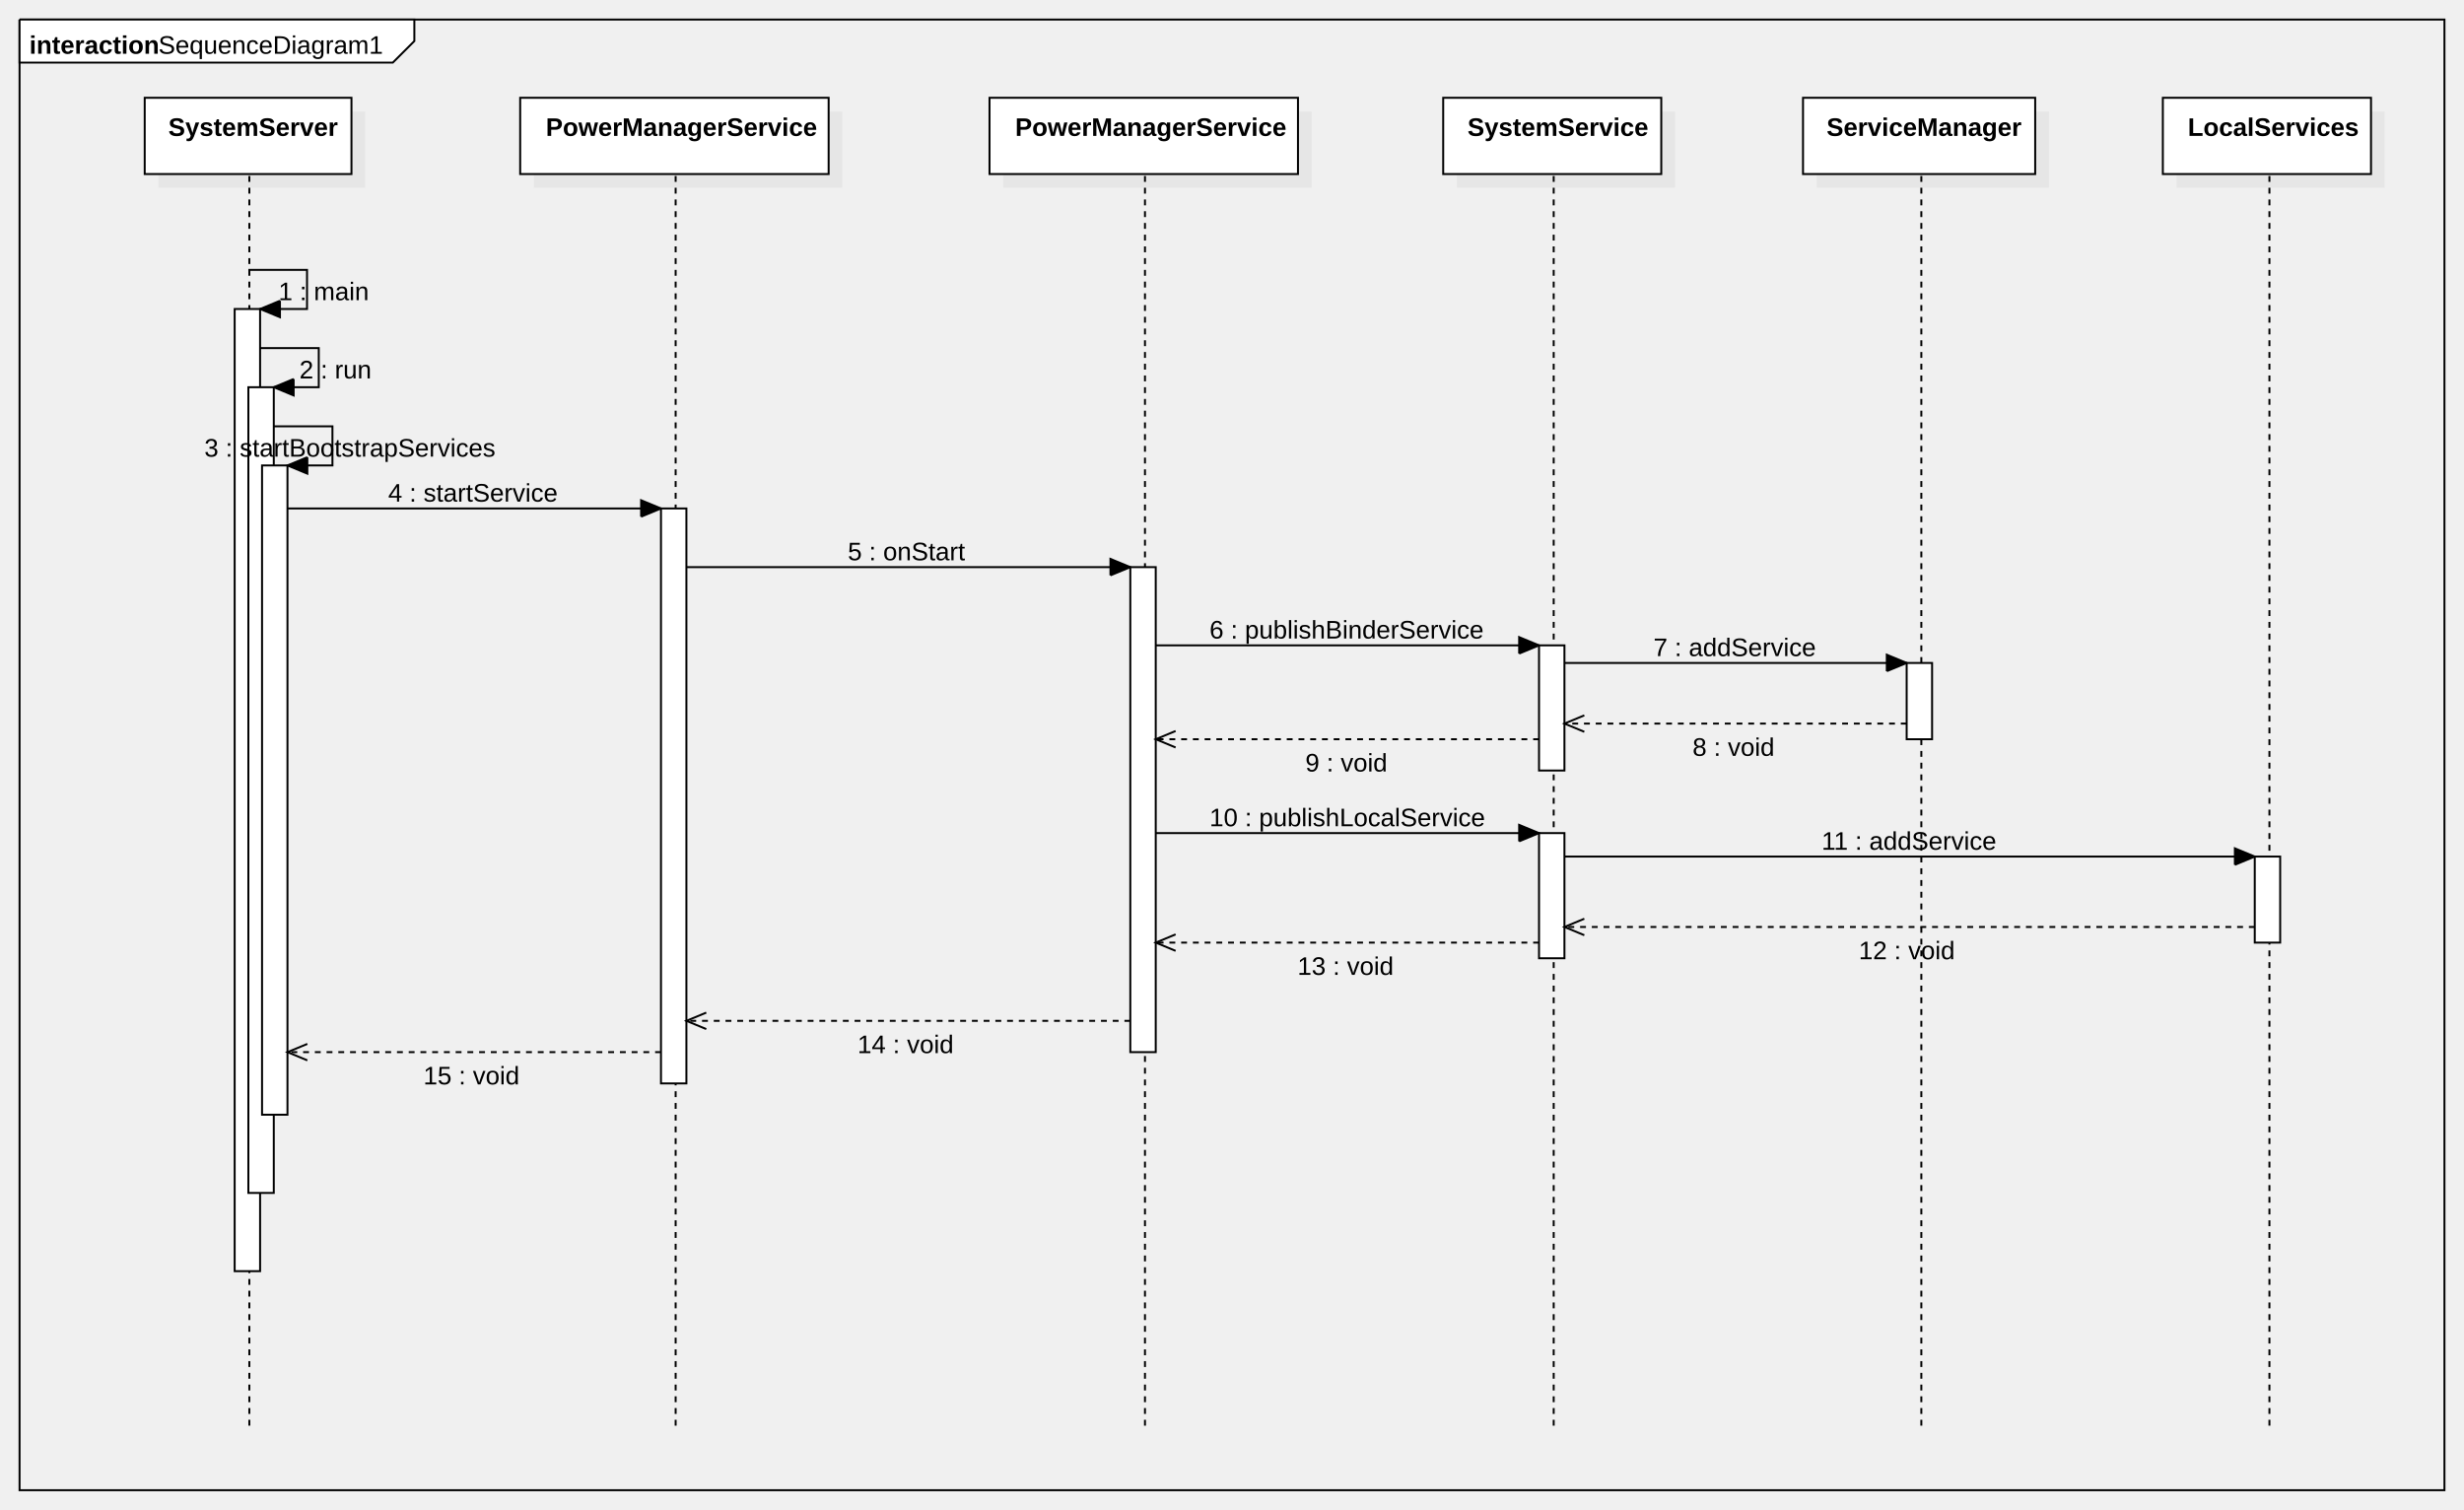
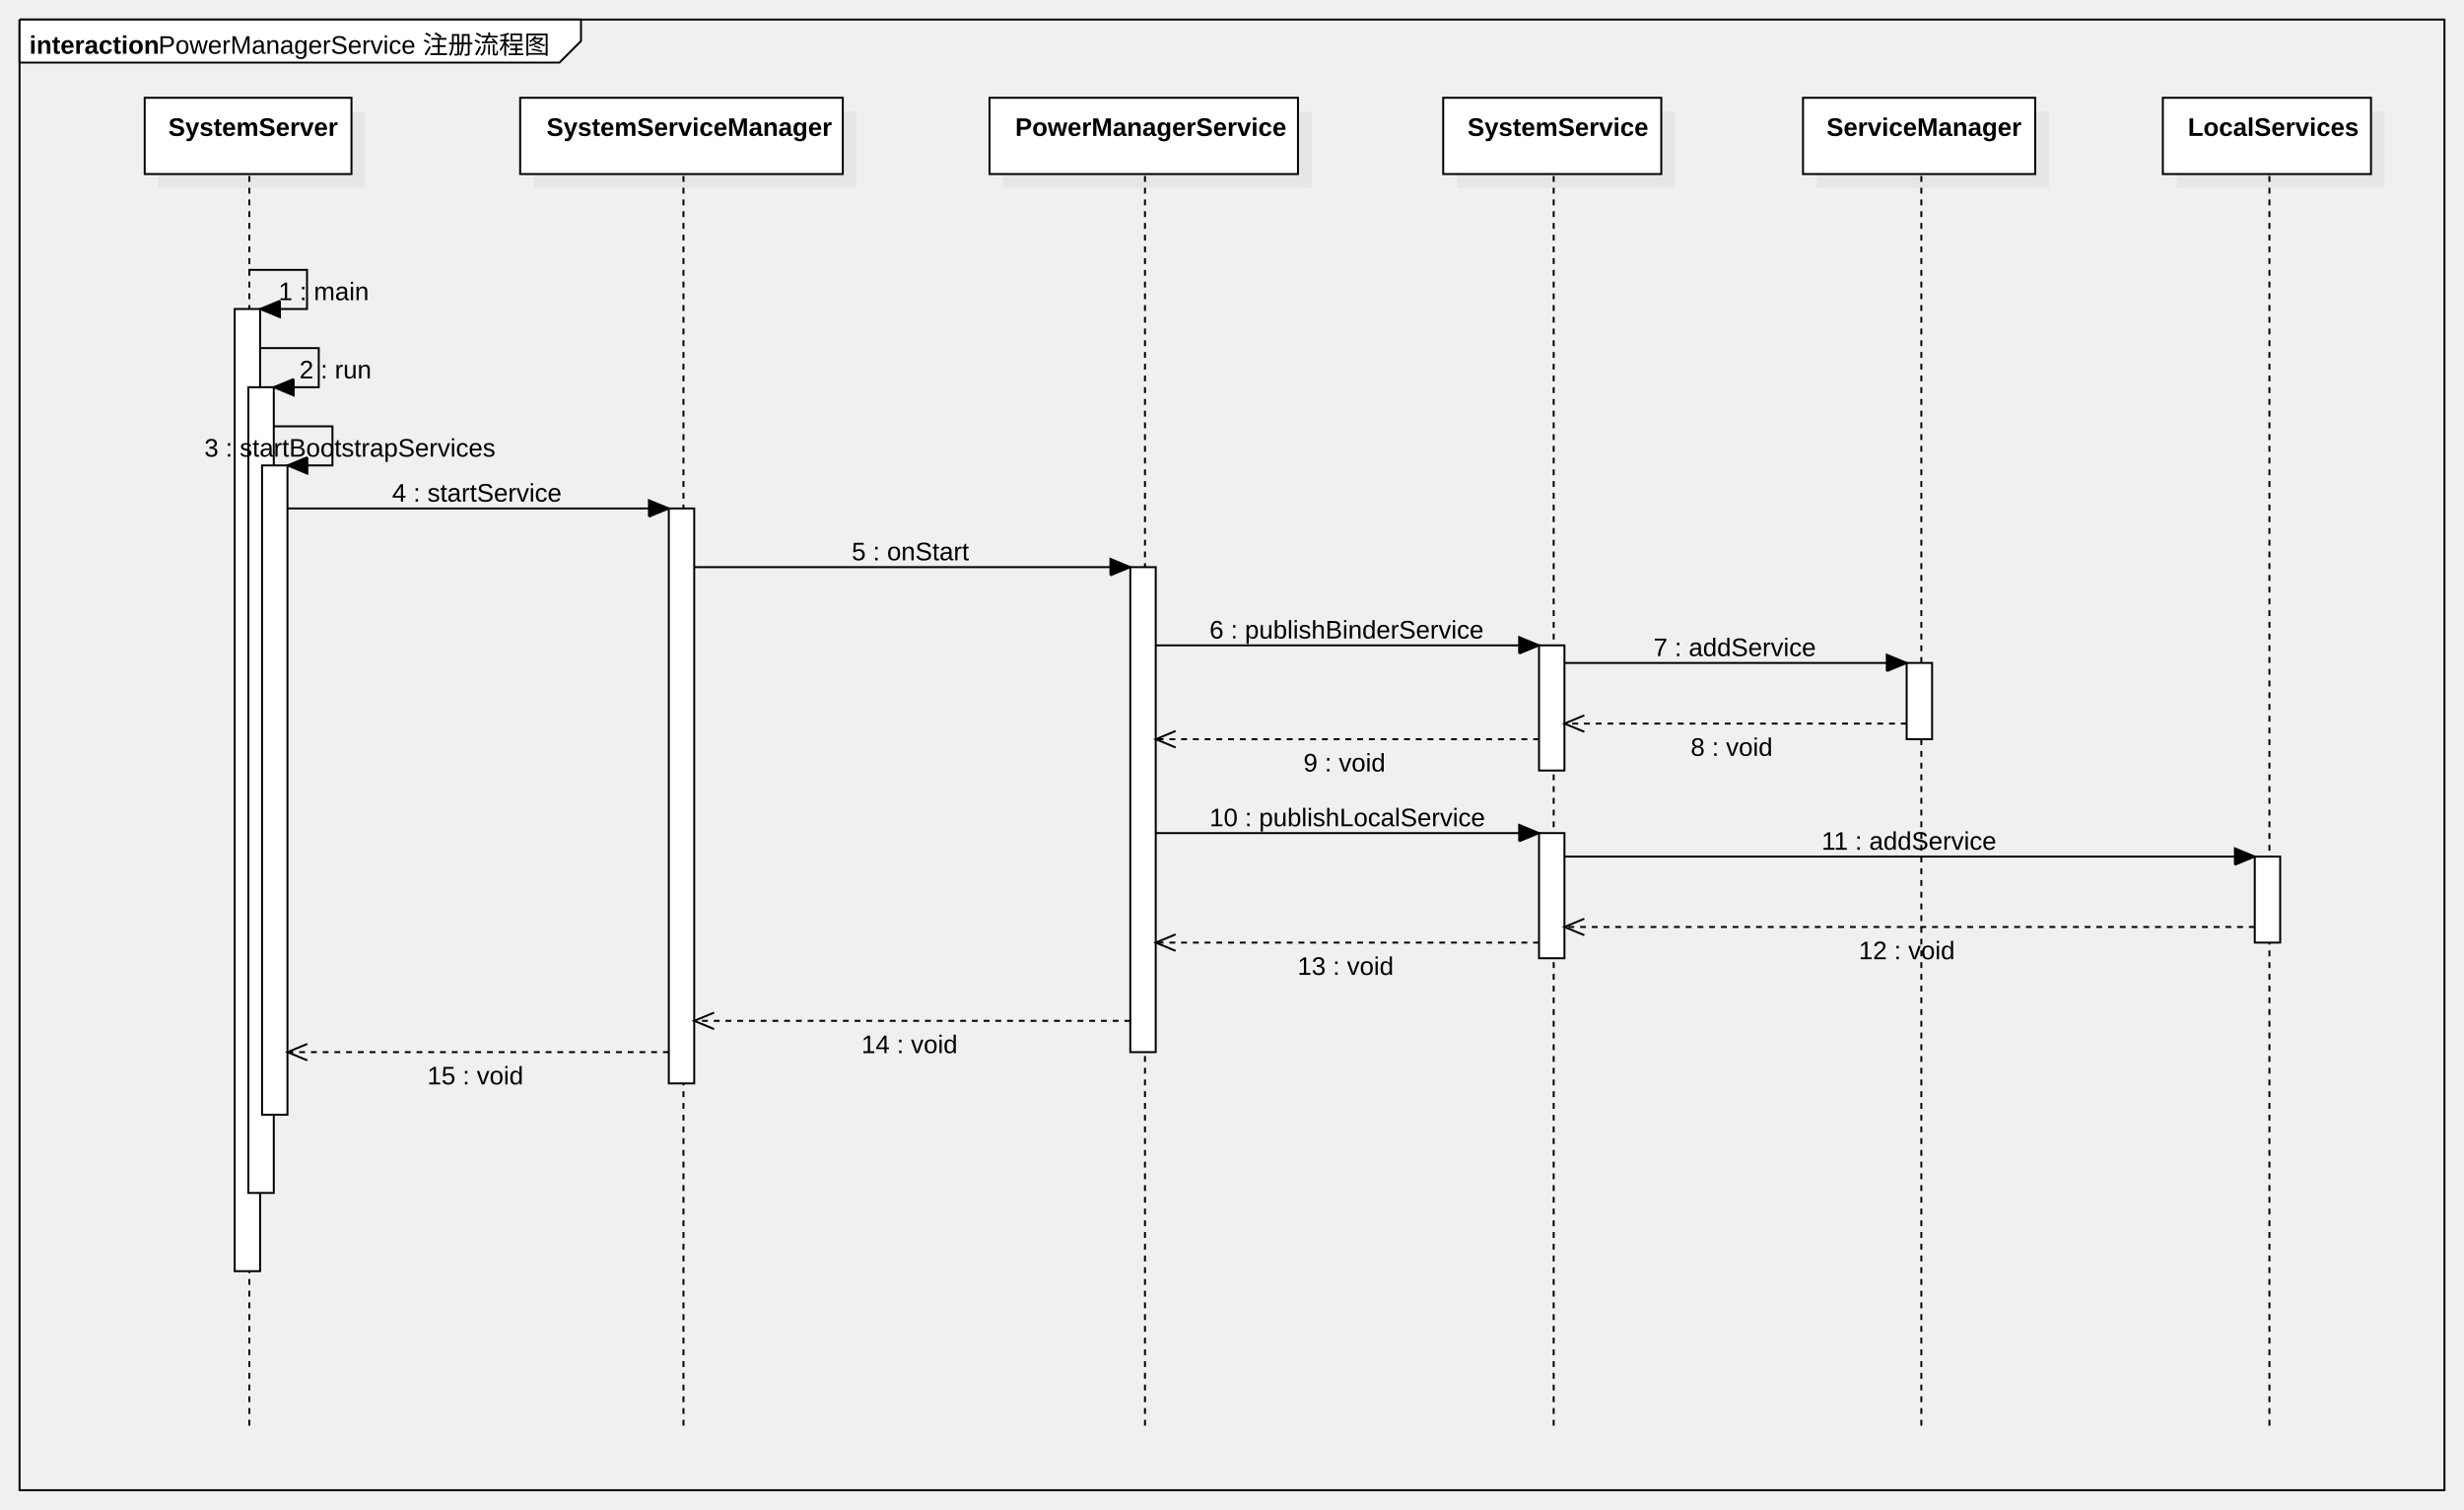
<svg xmlns="http://www.w3.org/2000/svg" version="1.1" width="1260" height="772">
  <defs />
  <g>
    <g transform="translate(-22,10) scale(1,1)">
      <path fill="none" stroke="#000000" d="M 32 0 L 1272 0 L 1272 752 L 32 752 L 32 0" stroke-miterlimit="10" />
    </g>
    <g transform="translate(-22,10) scale(1,1)">
-       <path fill="#ffffff" stroke="none" d="M 32 0 L 32 22 L 222.884 22 L 233.884 11 L 233.884 0 L 32 0" />
-     </g>
-     <g transform="translate(-22,10) scale(1,1)">
-       <path fill="none" stroke="#000000" d="M 32 0 L 32 22 L 222.884 22 L 233.884 11 L 233.884 0 L 32 0 L 32 0" stroke-miterlimit="10" />
-     </g>
-     <g transform="translate(-22,10) scale(1,1)">
-       <g>
-         <path fill="none" stroke="none" />
-         <text fill="#000000" stroke="none" font-family="Arial" font-size="13px" font-style="normal" font-weight="normal" text-decoration="none" x="102.979" y="17.5">SequenceDiagram1</text>
+       <path fill="#ffffff" stroke="none" d="M 32 0 L 32 22 L 308.095 22 L 319.095 11 L 319.095 0 L 32 0" />
+     </g>
+     <g transform="translate(-22,10) scale(1,1)">
+       <path fill="none" stroke="#000000" d="M 32 0 L 32 22 L 308.095 22 L 319.095 11 L 319.095 0 L 32 0 L 32 0" stroke-miterlimit="10" />
+     </g>
+     <g transform="translate(-22,10) scale(1,1)">
+       <g>
+         <path fill="none" stroke="none" />
+         <text fill="#000000" stroke="none" font-family="Arial" font-size="13px" font-style="normal" font-weight="normal" text-decoration="none" x="102.979" y="17.5">PowerManagerService 注册流程图</text>
      </g>
    </g>
    <g transform="translate(-22,10) scale(1,1)">
      <g>
        <path fill="none" stroke="none" />
        <text fill="#000000" stroke="none" font-family="Arial" font-size="13px" font-style="normal" font-weight="bold" text-decoration="none" x="37" y="17.5">interaction</text>
      </g>
    </g>
    <g transform="translate(-22,10) scale(1,1)">
      <rect fill="#C0C0C0" stroke="none" x="103" y="47" width="105.728" height="39" opacity="0.2" />
    </g>
    <g transform="translate(-22,10) scale(1,1)">
      <rect fill="#ffffff" stroke="none" x="96" y="40" width="105.728" height="39" />
    </g>
    <g transform="translate(-22,10) scale(1,1)">
      <path fill="none" stroke="#000000" d="M 96 40 L 201.728 40 L 201.728 79 L 96 79 L 96 40 Z Z" stroke-miterlimit="10" />
    </g>
    <g transform="translate(-22,10) scale(1,1)">
      <g>
        <path fill="none" stroke="none" />
        <text fill="#000000" stroke="none" font-family="Arial" font-size="13px" font-style="normal" font-weight="bold" text-decoration="none" x="108.049" y="59.5">SystemServer</text>
      </g>
    </g>
    <g transform="translate(-22,10) scale(1,1)">
      <path fill="none" stroke="#000000" d="M 149.5 80 L 149.5 720" stroke-miterlimit="10" stroke-dasharray="3" />
    </g>
    <g transform="translate(-22,10) scale(1,1)">
-       <rect fill="#C0C0C0" stroke="none" x="295" y="47" width="157.734" height="39" opacity="0.2" />
-     </g>
-     <g transform="translate(-22,10) scale(1,1)">
-       <rect fill="#ffffff" stroke="none" x="288" y="40" width="157.734" height="39" />
-     </g>
-     <g transform="translate(-22,10) scale(1,1)">
-       <path fill="none" stroke="#000000" d="M 288 40 L 445.734 40 L 445.734 79 L 288 79 L 288 40 Z Z" stroke-miterlimit="10" />
-     </g>
-     <g transform="translate(-22,10) scale(1,1)">
-       <g>
-         <path fill="none" stroke="none" />
-         <text fill="#000000" stroke="none" font-family="Arial" font-size="13px" font-style="normal" font-weight="bold" text-decoration="none" x="301.115" y="59.5">PowerManagerService</text>
-       </g>
-     </g>
-     <g transform="translate(-22,10) scale(1,1)">
-       <path fill="none" stroke="#000000" d="M 367.5 80 L 367.5 720" stroke-miterlimit="10" stroke-dasharray="3" />
+       <rect fill="#C0C0C0" stroke="none" x="295" y="47" width="164.971" height="39" opacity="0.2" />
+     </g>
+     <g transform="translate(-22,10) scale(1,1)">
+       <rect fill="#ffffff" stroke="none" x="288" y="40" width="164.971" height="39" />
+     </g>
+     <g transform="translate(-22,10) scale(1,1)">
+       <path fill="none" stroke="#000000" d="M 288 40 L 452.971 40 L 452.971 79 L 288 79 L 288 40 Z Z" stroke-miterlimit="10" />
+     </g>
+     <g transform="translate(-22,10) scale(1,1)">
+       <g>
+         <path fill="none" stroke="none" />
+         <text fill="#000000" stroke="none" font-family="Arial" font-size="13px" font-style="normal" font-weight="bold" text-decoration="none" x="301.486" y="59.5">SystemServiceManager</text>
+       </g>
+     </g>
+     <g transform="translate(-22,10) scale(1,1)">
+       <path fill="none" stroke="#000000" d="M 371.5 80 L 371.5 720" stroke-miterlimit="10" stroke-dasharray="3" />
    </g>
    <g transform="translate(-22,10) scale(1,1)">
      <rect fill="#C0C0C0" stroke="none" x="767" y="47" width="111.511" height="39" opacity="0.2" />
    </g>
    <g transform="translate(-22,10) scale(1,1)">
      <rect fill="#ffffff" stroke="none" x="760" y="40" width="111.511" height="39" />
    </g>
    <g transform="translate(-22,10) scale(1,1)">
      <path fill="none" stroke="#000000" d="M 760 40 L 871.511 40 L 871.511 79 L 760 79 L 760 40 Z Z" stroke-miterlimit="10" />
    </g>
    <g transform="translate(-22,10) scale(1,1)">
      <g>
        <path fill="none" stroke="none" />
        <text fill="#000000" stroke="none" font-family="Arial" font-size="13px" font-style="normal" font-weight="bold" text-decoration="none" x="772.41" y="59.5">SystemService</text>
      </g>
    </g>
    <g transform="translate(-22,10) scale(1,1)">
      <path fill="none" stroke="#000000" d="M 816.5 80 L 816.5 720" stroke-miterlimit="10" stroke-dasharray="3" />
    </g>
    <g transform="translate(-22,10) scale(1,1)">
      <rect fill="#C0C0C0" stroke="none" x="535" y="47" width="157.734" height="39" opacity="0.2" />
    </g>
    <g transform="translate(-22,10) scale(1,1)">
      <rect fill="#ffffff" stroke="none" x="528" y="40" width="157.734" height="39" />
    </g>
    <g transform="translate(-22,10) scale(1,1)">
      <path fill="none" stroke="#000000" d="M 528 40 L 685.734 40 L 685.734 79 L 528 79 L 528 40 Z Z" stroke-miterlimit="10" />
    </g>
    <g transform="translate(-22,10) scale(1,1)">
      <g>
        <path fill="none" stroke="none" />
        <text fill="#000000" stroke="none" font-family="Arial" font-size="13px" font-style="normal" font-weight="bold" text-decoration="none" x="541.115" y="59.5">PowerManagerService</text>
      </g>
    </g>
    <g transform="translate(-22,10) scale(1,1)">
      <path fill="none" stroke="#000000" d="M 607.5 80 L 607.5 720" stroke-miterlimit="10" stroke-dasharray="3" />
    </g>
    <g transform="translate(-22,10) scale(1,1)">
      <rect fill="#C0C0C0" stroke="none" x="951" y="47" width="118.722" height="39" opacity="0.2" />
    </g>
    <g transform="translate(-22,10) scale(1,1)">
      <rect fill="#ffffff" stroke="none" x="944" y="40" width="118.722" height="39" />
    </g>
    <g transform="translate(-22,10) scale(1,1)">
      <path fill="none" stroke="#000000" d="M 944 40 L 1062.722 40 L 1062.722 79 L 944 79 L 944 40 Z Z" stroke-miterlimit="10" />
    </g>
    <g transform="translate(-22,10) scale(1,1)">
      <g>
        <path fill="none" stroke="none" />
        <text fill="#000000" stroke="none" font-family="Arial" font-size="13px" font-style="normal" font-weight="bold" text-decoration="none" x="956.033" y="59.5">ServiceManager</text>
      </g>
    </g>
    <g transform="translate(-22,10) scale(1,1)">
      <path fill="none" stroke="#000000" d="M 1004.5 80 L 1004.5 720" stroke-miterlimit="10" stroke-dasharray="3" />
    </g>
    <g transform="translate(-22,10) scale(1,1)">
      <rect fill="#C0C0C0" stroke="none" x="1135" y="47" width="106.445" height="39" opacity="0.2" />
    </g>
    <g transform="translate(-22,10) scale(1,1)">
      <rect fill="#ffffff" stroke="none" x="1128" y="40" width="106.445" height="39" />
    </g>
    <g transform="translate(-22,10) scale(1,1)">
      <path fill="none" stroke="#000000" d="M 1128 40 L 1234.445 40 L 1234.445 79 L 1128 79 L 1128 40 Z Z" stroke-miterlimit="10" />
    </g>
    <g transform="translate(-22,10) scale(1,1)">
      <g>
        <path fill="none" stroke="none" />
        <text fill="#000000" stroke="none" font-family="Arial" font-size="13px" font-style="normal" font-weight="bold" text-decoration="none" x="1140.76" y="59.5">LocalServices</text>
      </g>
    </g>
    <g transform="translate(-22,10) scale(1,1)">
      <path fill="none" stroke="#000000" d="M 1182.5 80 L 1182.5 720" stroke-miterlimit="10" stroke-dasharray="3" />
    </g>
    <g transform="translate(-22,10) scale(1,1)">
      <path fill="none" stroke="#000000" d="M 149 128 L 179 128 L 179 148 L 155 148" stroke-miterlimit="10" />
    </g>
    <g transform="translate(-22,10) scale(1,1)">
      <path fill="#000000" stroke="none" d="M 165.163 143.79 L 155 148 L 165.163 152.21" />
    </g>
    <g transform="translate(-22,10) scale(1,1)">
      <path fill="none" stroke="#000000" d="M 165.163 143.79 L 155 148 L 165.163 152.21 L 165.163 143.79" stroke-miterlimit="10" />
    </g>
    <g transform="translate(-22,10) scale(1,1)">
      <g>
        <path fill="none" stroke="none" />
        <text fill="#000000" stroke="none" font-family="Arial" font-size="13px" font-style="normal" font-weight="normal" text-decoration="none" x="164.401" y="143.5">1 : main</text>
      </g>
    </g>
    <g transform="translate(-22,10) scale(1,1)">
      <rect fill="#ffffff" stroke="none" x="142" y="148" width="13" height="492" />
    </g>
    <g transform="translate(-22,10) scale(1,1)">
      <path fill="none" stroke="#000000" d="M 142 148 L 155 148 L 155 640 L 142 640 L 142 148 Z Z" stroke-miterlimit="10" />
    </g>
    <g transform="translate(-22,10) scale(1,1)">
      <path fill="none" stroke="#000000" d="M 155 168 L 185 168 L 185 188 L 162 188" stroke-miterlimit="10" />
    </g>
    <g transform="translate(-22,10) scale(1,1)">
      <path fill="#000000" stroke="none" d="M 172.163 183.79 L 162 188 L 172.163 192.21" />
    </g>
    <g transform="translate(-22,10) scale(1,1)">
      <path fill="none" stroke="#000000" d="M 172.163 183.79 L 162 188 L 172.163 192.21 L 172.163 183.79" stroke-miterlimit="10" />
    </g>
    <g transform="translate(-22,10) scale(1,1)">
      <g>
        <path fill="none" stroke="none" />
        <text fill="#000000" stroke="none" font-family="Arial" font-size="13px" font-style="normal" font-weight="normal" text-decoration="none" x="175.095" y="183.5">2 : run</text>
      </g>
    </g>
    <g transform="translate(-22,10) scale(1,1)">
      <rect fill="#ffffff" stroke="none" x="149" y="188" width="13" height="412" />
    </g>
    <g transform="translate(-22,10) scale(1,1)">
      <path fill="none" stroke="#000000" d="M 149 188 L 162 188 L 162 600 L 149 600 L 149 188 Z Z" stroke-miterlimit="10" />
    </g>
    <g transform="translate(-22,10) scale(1,1)">
      <path fill="none" stroke="#000000" d="M 162 208 L 192 208 L 192 228 L 169 228" stroke-miterlimit="10" />
    </g>
    <g transform="translate(-22,10) scale(1,1)">
      <path fill="#000000" stroke="none" d="M 179.163 223.79 L 169 228 L 179.163 232.21" />
    </g>
    <g transform="translate(-22,10) scale(1,1)">
      <path fill="none" stroke="#000000" d="M 179.163 223.79 L 169 228 L 179.163 232.21 L 179.163 223.79" stroke-miterlimit="10" />
    </g>
    <g transform="translate(-22,10) scale(1,1)">
      <g>
        <path fill="none" stroke="none" />
        <text fill="#000000" stroke="none" font-family="Arial" font-size="13px" font-style="normal" font-weight="normal" text-decoration="none" x="126.5" y="223.5">3 : startBootstrapServices</text>
      </g>
    </g>
    <g transform="translate(-22,10) scale(1,1)">
      <rect fill="#ffffff" stroke="none" x="156" y="228" width="13" height="332" />
    </g>
    <g transform="translate(-22,10) scale(1,1)">
      <path fill="none" stroke="#000000" d="M 156 228 L 169 228 L 169 560 L 156 560 L 156 228 Z Z" stroke-miterlimit="10" />
    </g>
    <g transform="translate(-22,10) scale(1,1)">
-       <path fill="none" stroke="#000000" d="M 169 250 L 360 250" stroke-miterlimit="10" />
-     </g>
-     <g transform="translate(-22,10) scale(1,1)">
-       <path fill="#000000" stroke="none" d="M 349.837 254.21 L 360 250 L 349.837 245.79" />
-     </g>
-     <g transform="translate(-22,10) scale(1,1)">
-       <path fill="none" stroke="#000000" d="M 349.837 254.21 L 360 250 L 349.837 245.79 L 349.837 254.21" stroke-miterlimit="10" />
-     </g>
-     <g transform="translate(-22,10) scale(1,1)">
-       <g>
-         <path fill="none" stroke="none" />
-         <text fill="#000000" stroke="none" font-family="Arial" font-size="13px" font-style="normal" font-weight="normal" text-decoration="none" x="220.5" y="246.5">4 : startService</text>
-       </g>
-     </g>
-     <g transform="translate(-22,10) scale(1,1)">
-       <rect fill="#ffffff" stroke="none" x="360" y="250" width="13" height="294" />
-     </g>
-     <g transform="translate(-22,10) scale(1,1)">
-       <path fill="none" stroke="#000000" d="M 360 250 L 373 250 L 373 544 L 360 544 L 360 250 Z Z" stroke-miterlimit="10" />
-     </g>
-     <g transform="translate(-22,10) scale(1,1)">
-       <path fill="none" stroke="#000000" d="M 373 280 L 600 280" stroke-miterlimit="10" />
+       <path fill="none" stroke="#000000" d="M 169 250 L 364 250" stroke-miterlimit="10" />
+     </g>
+     <g transform="translate(-22,10) scale(1,1)">
+       <path fill="#000000" stroke="none" d="M 353.837 254.21 L 364 250 L 353.837 245.79" />
+     </g>
+     <g transform="translate(-22,10) scale(1,1)">
+       <path fill="none" stroke="#000000" d="M 353.837 254.21 L 364 250 L 353.837 245.79 L 353.837 254.21" stroke-miterlimit="10" />
+     </g>
+     <g transform="translate(-22,10) scale(1,1)">
+       <g>
+         <path fill="none" stroke="none" />
+         <text fill="#000000" stroke="none" font-family="Arial" font-size="13px" font-style="normal" font-weight="normal" text-decoration="none" x="222.5" y="246.5">4 : startService</text>
+       </g>
+     </g>
+     <g transform="translate(-22,10) scale(1,1)">
+       <rect fill="#ffffff" stroke="none" x="364" y="250" width="13" height="294" />
+     </g>
+     <g transform="translate(-22,10) scale(1,1)">
+       <path fill="none" stroke="#000000" d="M 364 250 L 377 250 L 377 544 L 364 544 L 364 250 Z Z" stroke-miterlimit="10" />
+     </g>
+     <g transform="translate(-22,10) scale(1,1)">
+       <path fill="none" stroke="#000000" d="M 377 280 L 600 280" stroke-miterlimit="10" />
    </g>
    <g transform="translate(-22,10) scale(1,1)">
      <path fill="#000000" stroke="none" d="M 589.837 284.21 L 600 280 L 589.837 275.79" />
    </g>
    <g transform="translate(-22,10) scale(1,1)">
      <path fill="none" stroke="#000000" d="M 589.837 284.21 L 600 280 L 589.837 275.79 L 589.837 284.21" stroke-miterlimit="10" />
    </g>
    <g transform="translate(-22,10) scale(1,1)">
      <g>
        <path fill="none" stroke="none" />
-         <text fill="#000000" stroke="none" font-family="Arial" font-size="13px" font-style="normal" font-weight="normal" text-decoration="none" x="455.533" y="276.5">5 : onStart</text>
+         <text fill="#000000" stroke="none" font-family="Arial" font-size="13px" font-style="normal" font-weight="normal" text-decoration="none" x="457.533" y="276.5">5 : onStart</text>
      </g>
    </g>
    <g transform="translate(-22,10) scale(1,1)">
      <rect fill="#ffffff" stroke="none" x="600" y="280" width="13" height="248" />
    </g>
    <g transform="translate(-22,10) scale(1,1)">
      <path fill="none" stroke="#000000" d="M 600 280 L 613 280 L 613 528 L 600 528 L 600 280 Z Z" stroke-miterlimit="10" />
    </g>
    <g transform="translate(-22,10) scale(1,1)">
      <path fill="none" stroke="#000000" d="M 613 320 L 809 320" stroke-miterlimit="10" />
    </g>
    <g transform="translate(-22,10) scale(1,1)">
      <path fill="#000000" stroke="none" d="M 798.837 324.21 L 809 320 L 798.837 315.79" />
    </g>
    <g transform="translate(-22,10) scale(1,1)">
      <path fill="none" stroke="#000000" d="M 798.837 324.21 L 809 320 L 798.837 315.79 L 798.837 324.21" stroke-miterlimit="10" />
    </g>
    <g transform="translate(-22,10) scale(1,1)">
      <g>
        <path fill="none" stroke="none" />
        <text fill="#000000" stroke="none" font-family="Arial" font-size="13px" font-style="normal" font-weight="normal" text-decoration="none" x="640.5" y="316.5">6 : publishBinderService</text>
      </g>
    </g>
    <g transform="translate(-22,10) scale(1,1)">
      <rect fill="#ffffff" stroke="none" x="809" y="320" width="13" height="64" />
    </g>
    <g transform="translate(-22,10) scale(1,1)">
      <path fill="none" stroke="#000000" d="M 809 320 L 822 320 L 822 384 L 809 384 L 809 320 Z Z" stroke-miterlimit="10" />
    </g>
    <g transform="translate(-22,10) scale(1,1)">
      <path fill="none" stroke="#000000" d="M 822 329 L 997 329" stroke-miterlimit="10" />
    </g>
    <g transform="translate(-22,10) scale(1,1)">
      <path fill="#000000" stroke="none" d="M 986.837 333.21 L 997 329 L 986.837 324.79" />
    </g>
    <g transform="translate(-22,10) scale(1,1)">
      <path fill="none" stroke="#000000" d="M 986.837 333.21 L 997 329 L 986.837 324.79 L 986.837 333.21" stroke-miterlimit="10" />
    </g>
    <g transform="translate(-22,10) scale(1,1)">
      <g>
        <path fill="none" stroke="none" />
        <text fill="#000000" stroke="none" font-family="Arial" font-size="13px" font-style="normal" font-weight="normal" text-decoration="none" x="867.5" y="325.5">7 : addService</text>
      </g>
    </g>
    <g transform="translate(-22,10) scale(1,1)">
      <rect fill="#ffffff" stroke="none" x="997" y="329" width="13" height="39" />
    </g>
    <g transform="translate(-22,10) scale(1,1)">
      <path fill="none" stroke="#000000" d="M 997 329 L 1010 329 L 1010 368 L 997 368 L 997 329 Z Z" stroke-miterlimit="10" />
    </g>
    <g transform="translate(-22,10) scale(1,1)">
      <path fill="none" stroke="#000000" d="M 997 360 L 822 360" stroke-miterlimit="10" stroke-dasharray="3" />
    </g>
    <g transform="translate(-22,10) scale(1,1)">
      <path fill="none" stroke="#000000" d="M 832.163 355.79 L 822 360 L 832.163 364.21" stroke-miterlimit="10" />
    </g>
    <g transform="translate(-22,10) scale(1,1)">
      <g>
        <path fill="none" stroke="none" />
-         <text fill="#000000" stroke="none" font-family="Arial" font-size="13px" font-style="normal" font-weight="normal" text-decoration="none" x="887.5" y="376.5">8 : void</text>
+         <text fill="#000000" stroke="none" font-family="Arial" font-size="13px" font-style="normal" font-weight="normal" text-decoration="none" x="886.543" y="376.5">8 : void</text>
      </g>
    </g>
    <g transform="translate(-22,10) scale(1,1)">
      <path fill="none" stroke="#000000" d="M 809 368 L 613 368" stroke-miterlimit="10" stroke-dasharray="3" />
    </g>
    <g transform="translate(-22,10) scale(1,1)">
      <path fill="none" stroke="#000000" d="M 623.163 363.79 L 613 368 L 623.163 372.21" stroke-miterlimit="10" />
    </g>
    <g transform="translate(-22,10) scale(1,1)">
      <g>
        <path fill="none" stroke="none" />
-         <text fill="#000000" stroke="none" font-family="Arial" font-size="13px" font-style="normal" font-weight="normal" text-decoration="none" x="689.5" y="384.5">9 : void</text>
+         <text fill="#000000" stroke="none" font-family="Arial" font-size="13px" font-style="normal" font-weight="normal" text-decoration="none" x="688.543" y="384.5">9 : void</text>
      </g>
    </g>
    <g transform="translate(-22,10) scale(1,1)">
      <path fill="none" stroke="#000000" d="M 613 416 L 809 416" stroke-miterlimit="10" />
    </g>
    <g transform="translate(-22,10) scale(1,1)">
      <path fill="#000000" stroke="none" d="M 798.837 420.21 L 809 416 L 798.837 411.79" />
    </g>
    <g transform="translate(-22,10) scale(1,1)">
      <path fill="none" stroke="#000000" d="M 798.837 420.21 L 809 416 L 798.837 411.79 L 798.837 420.21" stroke-miterlimit="10" />
    </g>
    <g transform="translate(-22,10) scale(1,1)">
      <g>
        <path fill="none" stroke="none" />
        <text fill="#000000" stroke="none" font-family="Arial" font-size="13px" font-style="normal" font-weight="normal" text-decoration="none" x="640.5" y="412.5">10 : publishLocalService</text>
      </g>
    </g>
    <g transform="translate(-22,10) scale(1,1)">
      <rect fill="#ffffff" stroke="none" x="809" y="416" width="13" height="64" />
    </g>
    <g transform="translate(-22,10) scale(1,1)">
      <path fill="none" stroke="#000000" d="M 809 416 L 822 416 L 822 480 L 809 480 L 809 416 Z Z" stroke-miterlimit="10" />
    </g>
    <g transform="translate(-22,10) scale(1,1)">
      <path fill="none" stroke="#000000" d="M 822 428 L 1175 428" stroke-miterlimit="10" />
    </g>
    <g transform="translate(-22,10) scale(1,1)">
      <path fill="#000000" stroke="none" d="M 1164.837 432.21 L 1175 428 L 1164.837 423.79" />
    </g>
    <g transform="translate(-22,10) scale(1,1)">
      <path fill="none" stroke="#000000" d="M 1164.837 432.21 L 1175 428 L 1164.837 423.79 L 1164.837 432.21" stroke-miterlimit="10" />
    </g>
    <g transform="translate(-22,10) scale(1,1)">
      <g>
        <path fill="none" stroke="none" />
        <text fill="#000000" stroke="none" font-family="Arial" font-size="13px" font-style="normal" font-weight="normal" text-decoration="none" x="953.5" y="424.5">11 : addService</text>
      </g>
    </g>
    <g transform="translate(-22,10) scale(1,1)">
      <rect fill="#ffffff" stroke="none" x="1175" y="428" width="13" height="44" />
    </g>
    <g transform="translate(-22,10) scale(1,1)">
      <path fill="none" stroke="#000000" d="M 1175 428 L 1188 428 L 1188 472 L 1175 472 L 1175 428 Z Z" stroke-miterlimit="10" />
    </g>
    <g transform="translate(-22,10) scale(1,1)">
      <path fill="none" stroke="#000000" d="M 1175 464 L 822 464" stroke-miterlimit="10" stroke-dasharray="3" />
    </g>
    <g transform="translate(-22,10) scale(1,1)">
      <path fill="none" stroke="#000000" d="M 832.163 459.79 L 822 464 L 832.163 468.21" stroke-miterlimit="10" />
    </g>
    <g transform="translate(-22,10) scale(1,1)">
      <g>
        <path fill="none" stroke="none" />
        <text fill="#000000" stroke="none" font-family="Arial" font-size="13px" font-style="normal" font-weight="normal" text-decoration="none" x="972.5" y="480.5">12 : void</text>
      </g>
    </g>
    <g transform="translate(-22,10) scale(1,1)">
      <path fill="none" stroke="#000000" d="M 809 472 L 613 472" stroke-miterlimit="10" stroke-dasharray="3" />
    </g>
    <g transform="translate(-22,10) scale(1,1)">
      <path fill="none" stroke="#000000" d="M 623.163 467.79 L 613 472 L 623.163 476.21" stroke-miterlimit="10" />
    </g>
    <g transform="translate(-22,10) scale(1,1)">
      <g>
        <path fill="none" stroke="none" />
        <text fill="#000000" stroke="none" font-family="Arial" font-size="13px" font-style="normal" font-weight="normal" text-decoration="none" x="685.5" y="488.5">13 : void</text>
      </g>
    </g>
    <g transform="translate(-22,10) scale(1,1)">
-       <path fill="none" stroke="#000000" d="M 600 512 L 373 512" stroke-miterlimit="10" stroke-dasharray="3" />
-     </g>
-     <g transform="translate(-22,10) scale(1,1)">
-       <path fill="none" stroke="#000000" d="M 383.163 507.79 L 373 512 L 383.163 516.21" stroke-miterlimit="10" />
-     </g>
-     <g transform="translate(-22,10) scale(1,1)">
-       <g>
-         <path fill="none" stroke="none" />
-         <text fill="#000000" stroke="none" font-family="Arial" font-size="13px" font-style="normal" font-weight="normal" text-decoration="none" x="460.5" y="528.5">14 : void</text>
-       </g>
-     </g>
-     <g transform="translate(-22,10) scale(1,1)">
-       <path fill="none" stroke="#000000" d="M 360 528 L 169 528" stroke-miterlimit="10" stroke-dasharray="3" />
+       <path fill="none" stroke="#000000" d="M 600 512 L 377 512" stroke-miterlimit="10" stroke-dasharray="3" />
+     </g>
+     <g transform="translate(-22,10) scale(1,1)">
+       <path fill="none" stroke="#000000" d="M 387.163 507.79 L 377 512 L 387.163 516.21" stroke-miterlimit="10" />
+     </g>
+     <g transform="translate(-22,10) scale(1,1)">
+       <g>
+         <path fill="none" stroke="none" />
+         <text fill="#000000" stroke="none" font-family="Arial" font-size="13px" font-style="normal" font-weight="normal" text-decoration="none" x="462.5" y="528.5">14 : void</text>
+       </g>
+     </g>
+     <g transform="translate(-22,10) scale(1,1)">
+       <path fill="none" stroke="#000000" d="M 364 528 L 169 528" stroke-miterlimit="10" stroke-dasharray="3" />
    </g>
    <g transform="translate(-22,10) scale(1,1)">
      <path fill="none" stroke="#000000" d="M 179.163 523.79 L 169 528 L 179.163 532.21" stroke-miterlimit="10" />
    </g>
    <g transform="translate(-22,10) scale(1,1)">
      <g>
        <path fill="none" stroke="none" />
-         <text fill="#000000" stroke="none" font-family="Arial" font-size="13px" font-style="normal" font-weight="normal" text-decoration="none" x="238.5" y="544.5">15 : void</text>
+         <text fill="#000000" stroke="none" font-family="Arial" font-size="13px" font-style="normal" font-weight="normal" text-decoration="none" x="240.5" y="544.5">15 : void</text>
      </g>
    </g>
  </g>
</svg>
